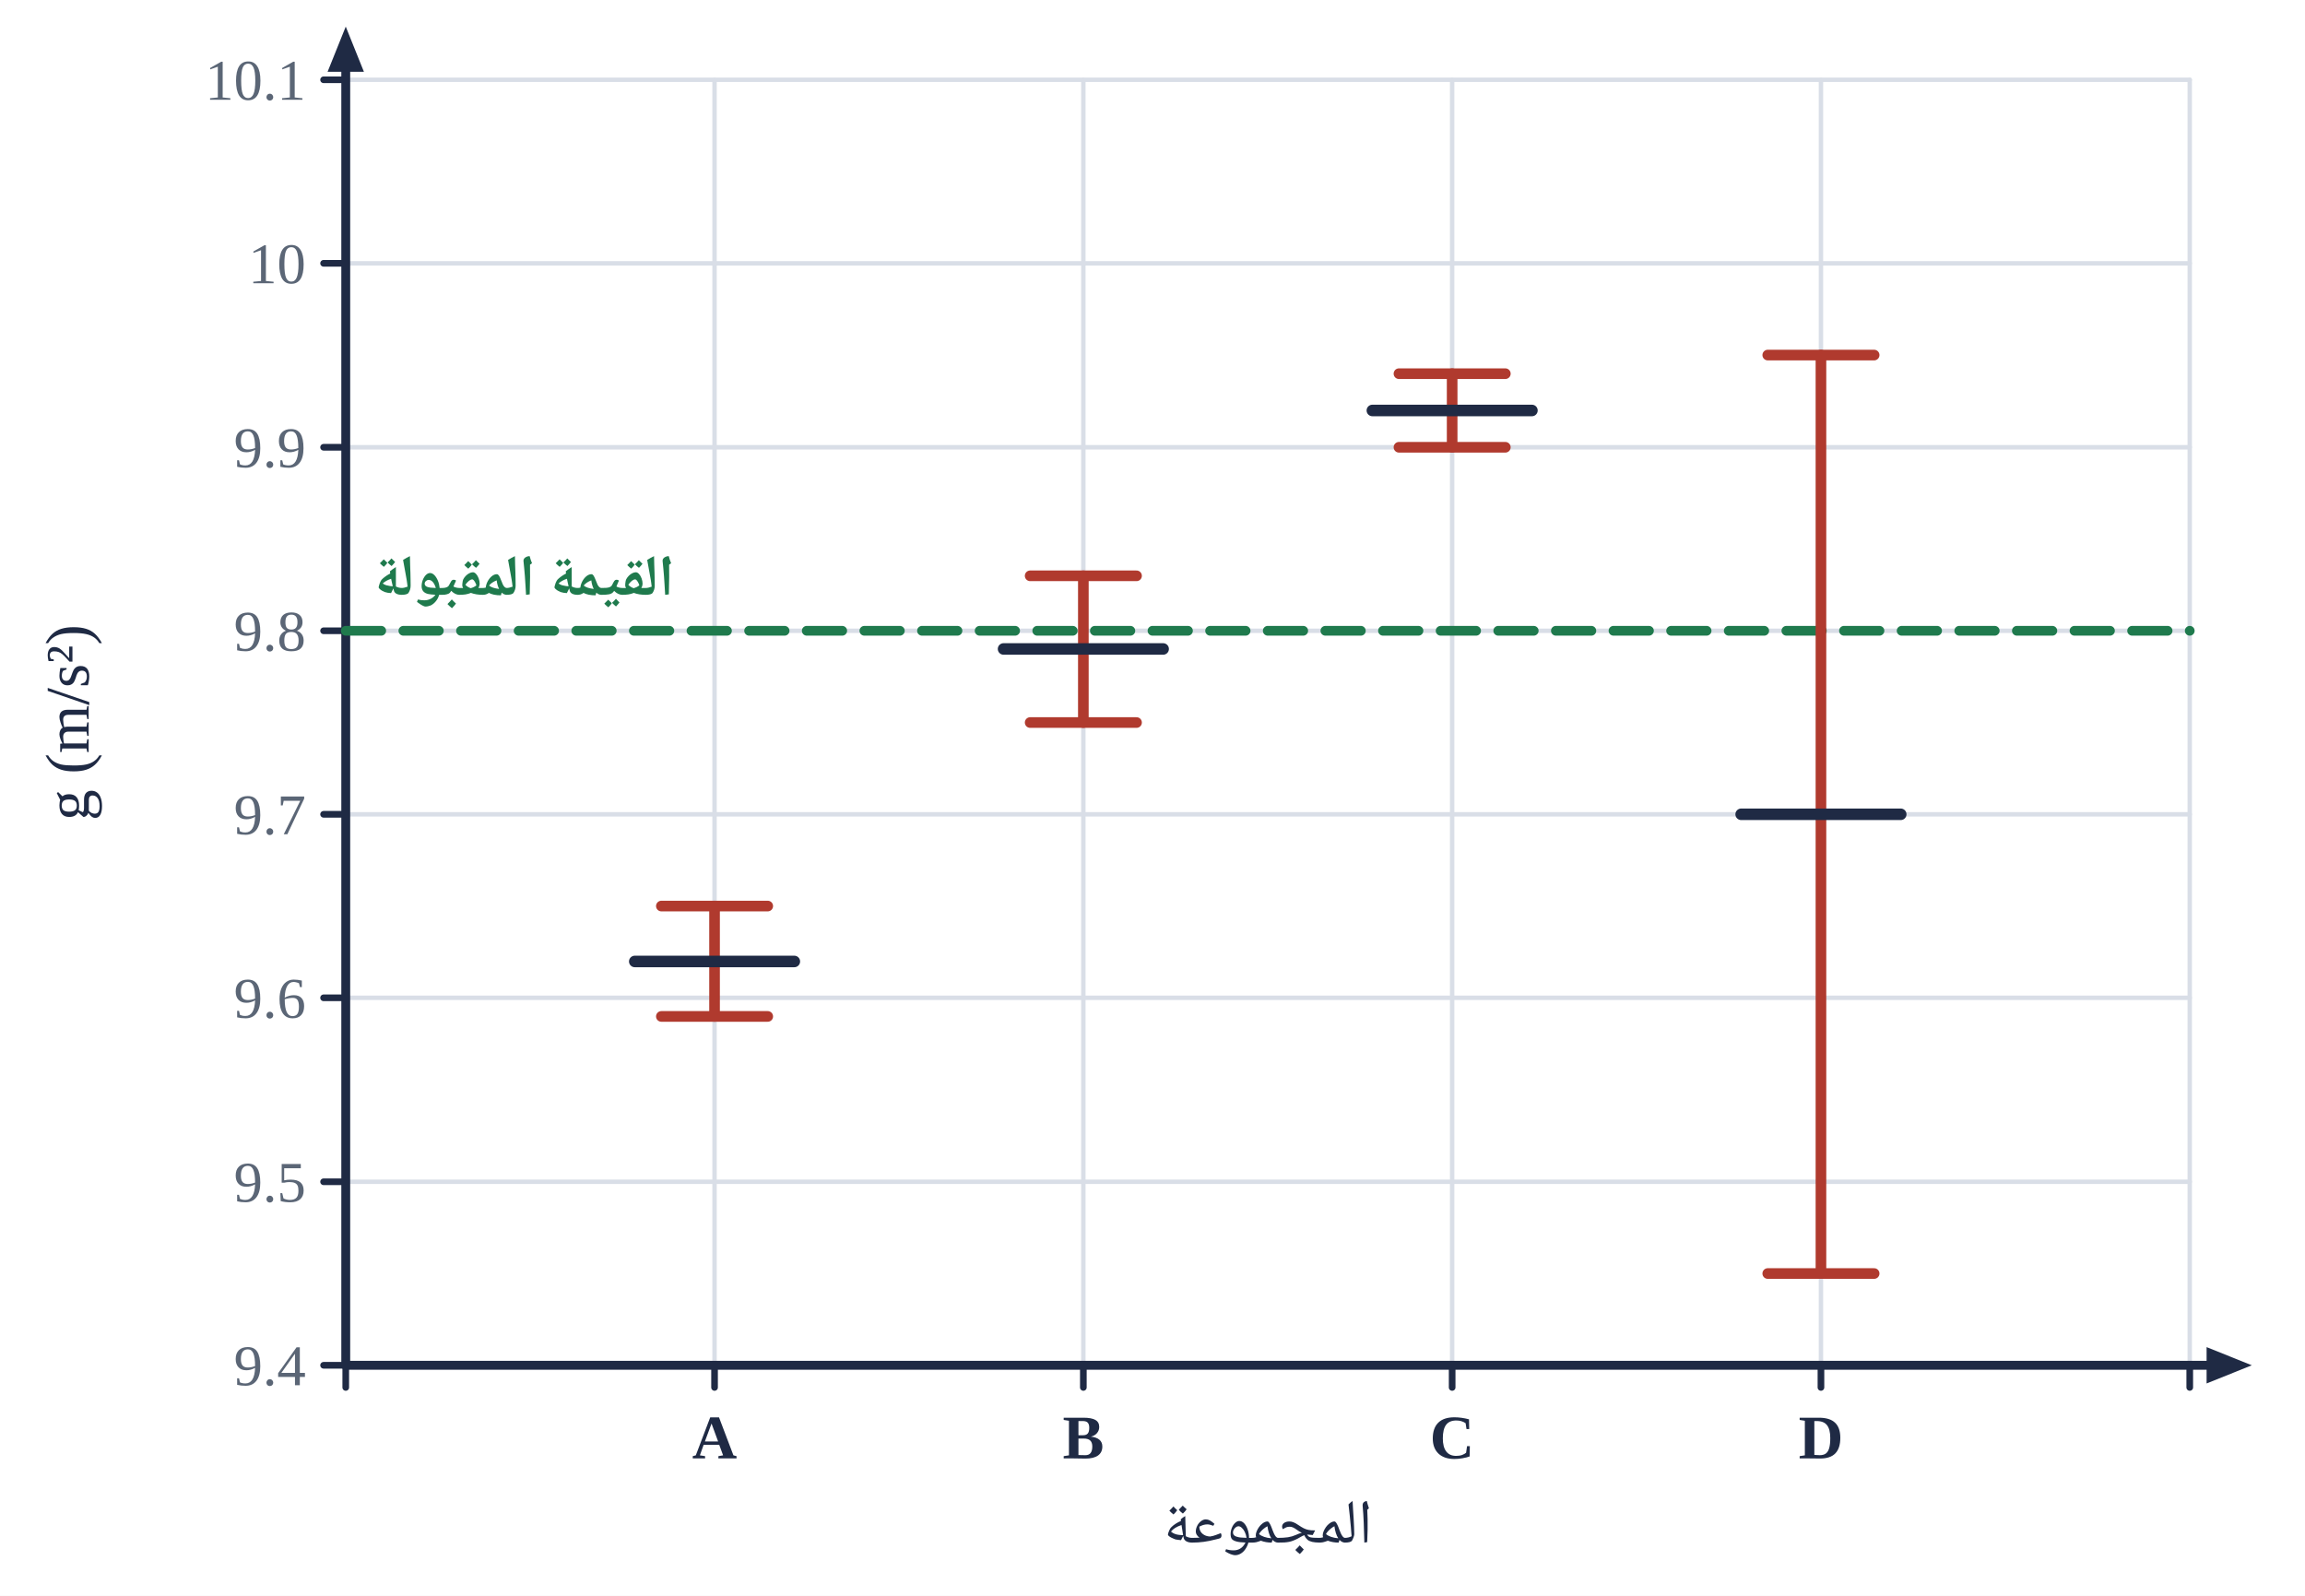
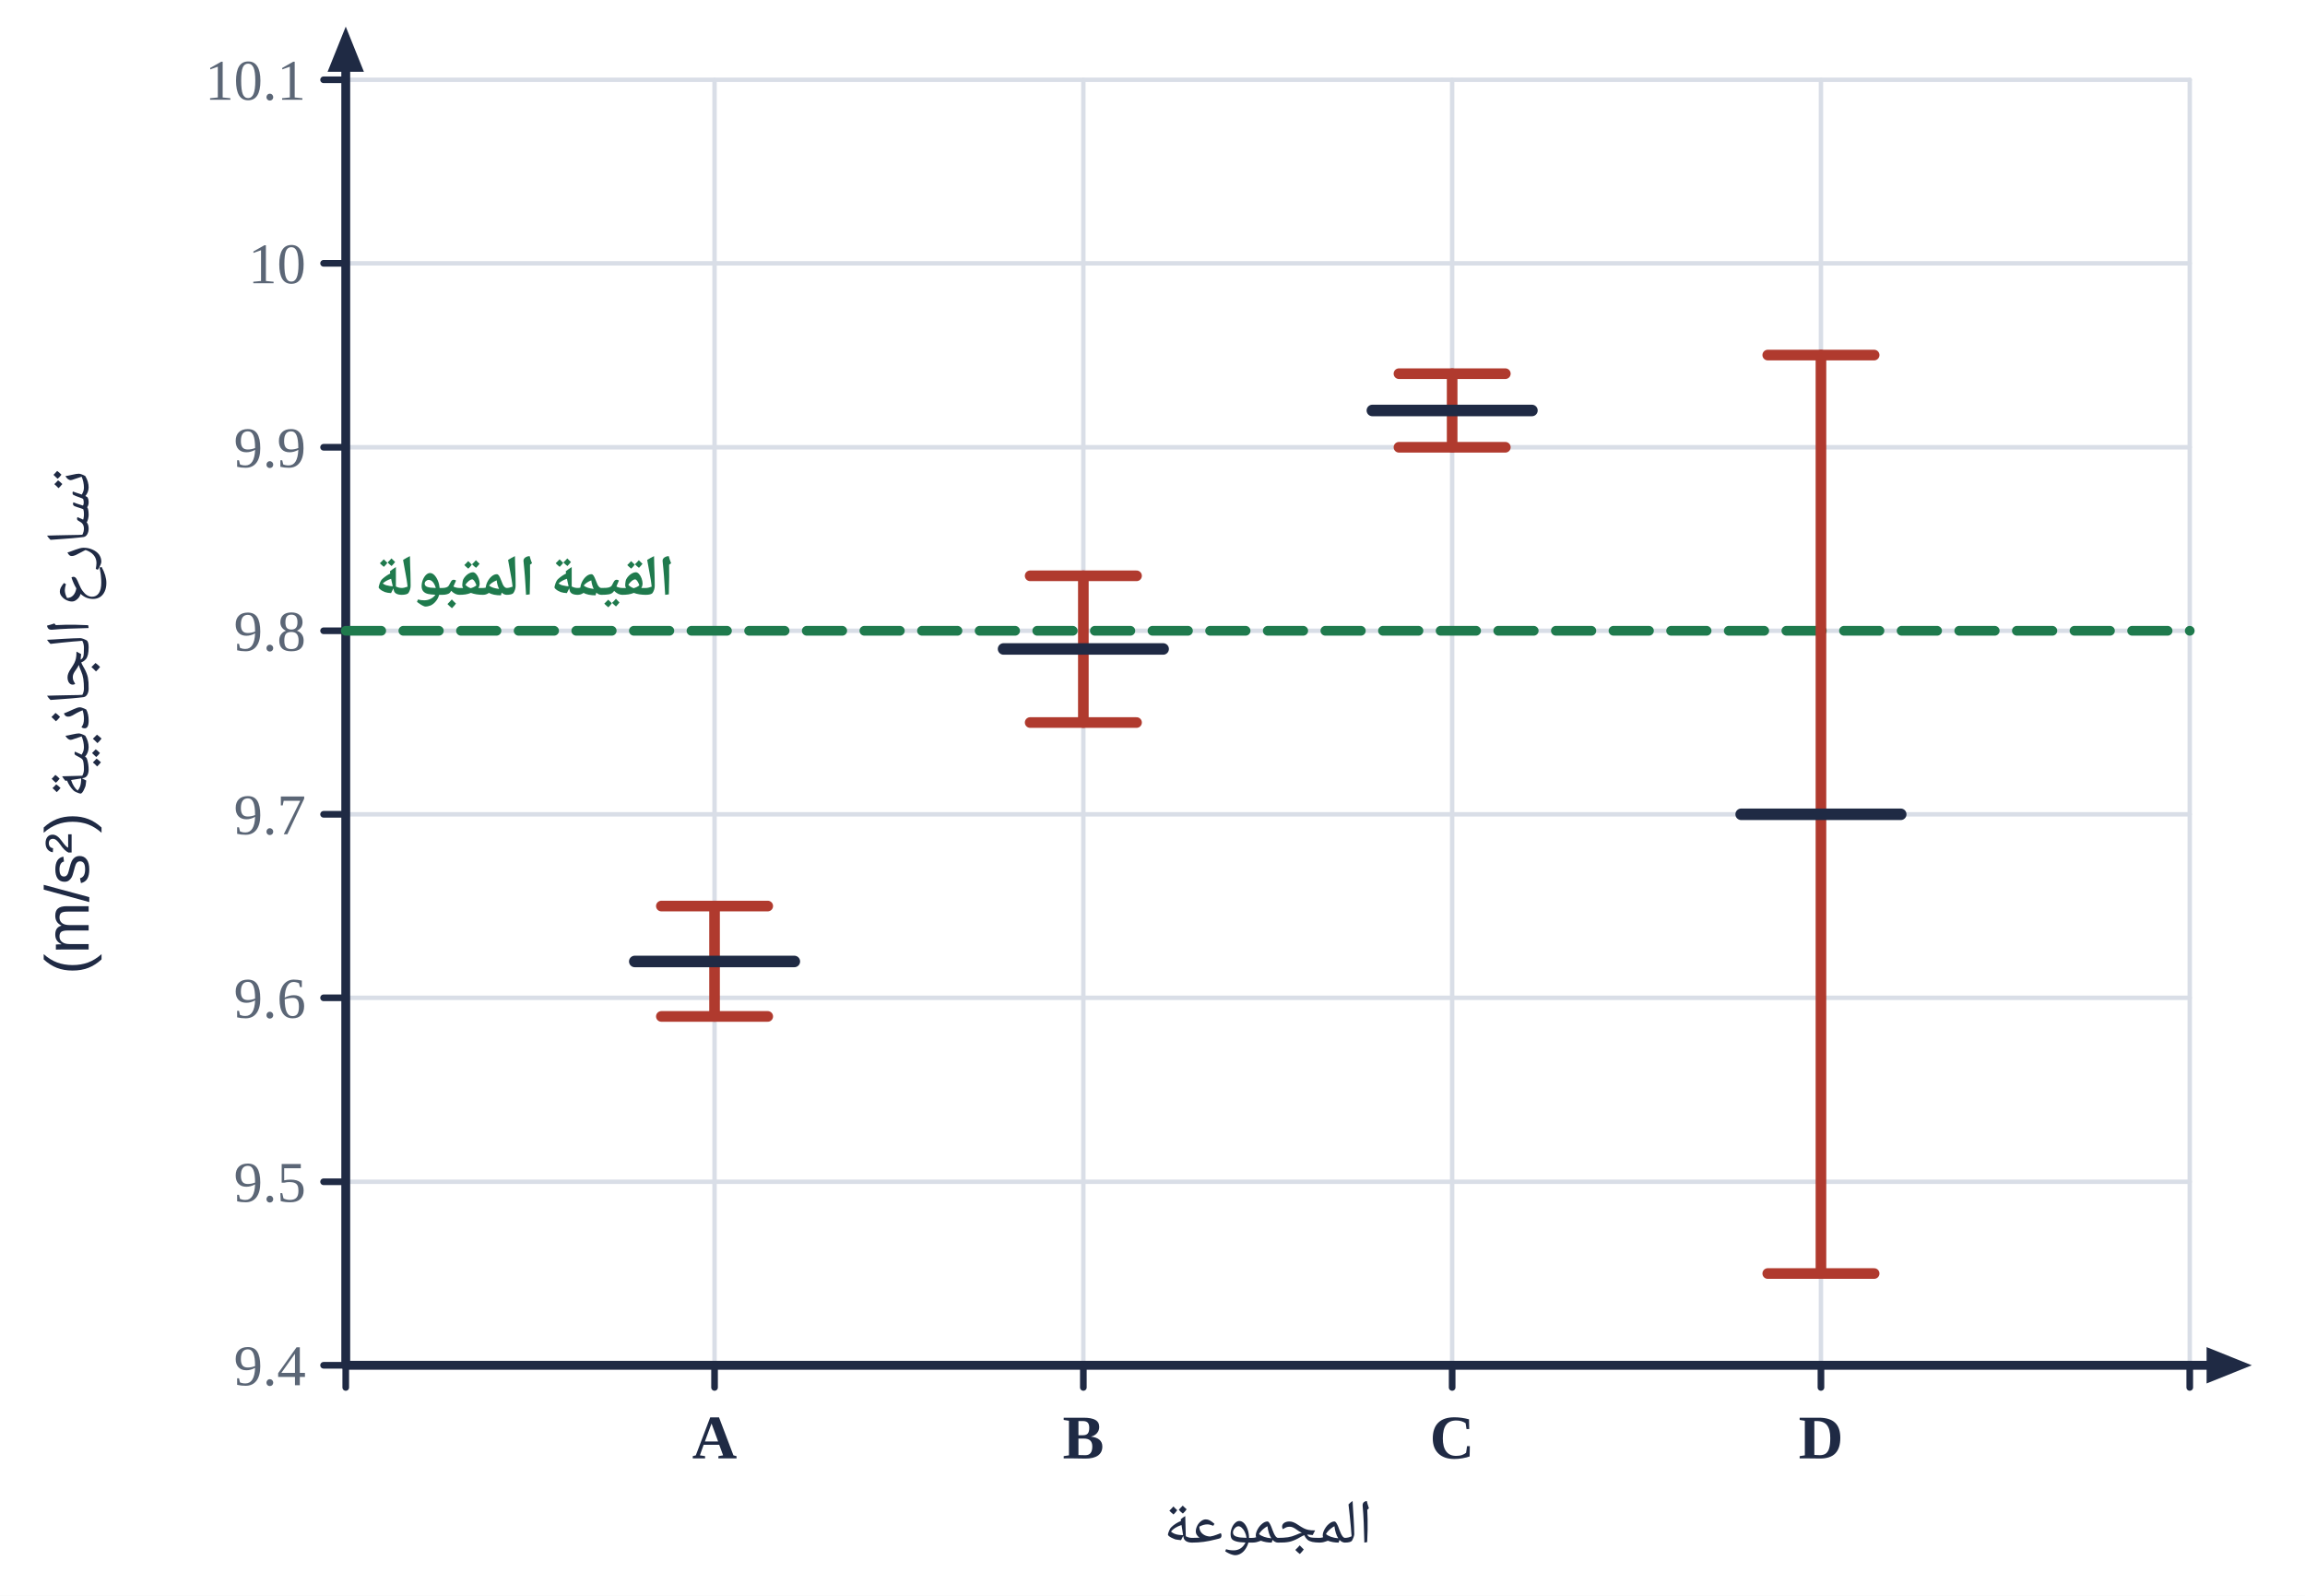
<svg xmlns="http://www.w3.org/2000/svg" viewBox="0 0 520 360" width="520" height="360">
  <rect width="520" height="360" fill="#fff" />
  <line x1="78.0" y1="18.0" x2="78.0" y2="308.0" stroke="#d9dee7" stroke-width="1" stroke-linecap="round" />
  <line x1="161.2" y1="18.0" x2="161.2" y2="308.0" stroke="#d9dee7" stroke-width="1" stroke-linecap="round" />
  <line x1="244.4" y1="18.0" x2="244.4" y2="308.0" stroke="#d9dee7" stroke-width="1" stroke-linecap="round" />
  <line x1="327.6" y1="18.0" x2="327.6" y2="308.0" stroke="#d9dee7" stroke-width="1" stroke-linecap="round" />
  <line x1="410.8" y1="18.0" x2="410.8" y2="308.0" stroke="#d9dee7" stroke-width="1" stroke-linecap="round" />
  <line x1="494.0" y1="18.0" x2="494.0" y2="308.0" stroke="#d9dee7" stroke-width="1" stroke-linecap="round" />
  <line x1="78.0" y1="308.0" x2="494.0" y2="308.0" stroke="#d9dee7" stroke-width="1" stroke-linecap="round" />
  <line x1="78.0" y1="266.6" x2="494.0" y2="266.6" stroke="#d9dee7" stroke-width="1" stroke-linecap="round" />
  <line x1="78.0" y1="225.1" x2="494.0" y2="225.1" stroke="#d9dee7" stroke-width="1" stroke-linecap="round" />
  <line x1="78.0" y1="183.7" x2="494.0" y2="183.7" stroke="#d9dee7" stroke-width="1" stroke-linecap="round" />
  <line x1="78.0" y1="142.3" x2="494.0" y2="142.3" stroke="#d9dee7" stroke-width="1" stroke-linecap="round" />
  <line x1="78.0" y1="100.9" x2="494.0" y2="100.9" stroke="#d9dee7" stroke-width="1" stroke-linecap="round" />
  <line x1="78.0" y1="59.4" x2="494.0" y2="59.4" stroke="#d9dee7" stroke-width="1" stroke-linecap="round" />
  <line x1="78.0" y1="18.0" x2="494.0" y2="18.0" stroke="#d9dee7" stroke-width="1" stroke-linecap="round" />
  <line x1="78.0" y1="308.0" x2="501.4" y2="308.0" stroke="#1f2a44" stroke-width="2" stroke-linecap="round" />
  <polygon points="508.0,308.0 497.8,312.1 497.8,303.9" fill="#1f2a44" />
  <line x1="78.0" y1="308.0" x2="78.0" y2="12.6" stroke="#1f2a44" stroke-width="2" stroke-linecap="round" />
  <polygon points="78.0,6.0 82.1,16.2 73.9,16.2" fill="#1f2a44" />
  <line x1="78.0" y1="308.0" x2="78.0" y2="313.0" stroke="#1f2a44" stroke-width="1.5" stroke-linecap="round" />
  <text x="78.0" y="327.0" text-anchor="middle" font-size="13" fill="#5b6676" font-weight="normal" font-family="'Times New Roman',Times,serif">0</text>
  <line x1="161.2" y1="308.0" x2="161.2" y2="313.0" stroke="#1f2a44" stroke-width="1.5" stroke-linecap="round" />
  <text x="161.2" y="327.0" text-anchor="middle" font-size="13" fill="#5b6676" font-weight="normal" font-family="'Times New Roman',Times,serif">1</text>
  <line x1="244.4" y1="308.0" x2="244.4" y2="313.0" stroke="#1f2a44" stroke-width="1.5" stroke-linecap="round" />
  <text x="244.4" y="327.0" text-anchor="middle" font-size="13" fill="#5b6676" font-weight="normal" font-family="'Times New Roman',Times,serif">2</text>
  <line x1="327.6" y1="308.0" x2="327.6" y2="313.0" stroke="#1f2a44" stroke-width="1.5" stroke-linecap="round" />
  <text x="327.6" y="327.0" text-anchor="middle" font-size="13" fill="#5b6676" font-weight="normal" font-family="'Times New Roman',Times,serif">3</text>
  <line x1="410.8" y1="308.0" x2="410.8" y2="313.0" stroke="#1f2a44" stroke-width="1.5" stroke-linecap="round" />
  <text x="410.8" y="327.0" text-anchor="middle" font-size="13" fill="#5b6676" font-weight="normal" font-family="'Times New Roman',Times,serif">4</text>
  <line x1="494.0" y1="308.0" x2="494.0" y2="313.0" stroke="#1f2a44" stroke-width="1.5" stroke-linecap="round" />
  <text x="494.0" y="327.0" text-anchor="middle" font-size="13" fill="#5b6676" font-weight="normal" font-family="'Times New Roman',Times,serif">5</text>
  <line x1="73.0" y1="308.0" x2="78.0" y2="308.0" stroke="#1f2a44" stroke-width="1.5" stroke-linecap="round" />
  <text x="69.0" y="312.5" text-anchor="end" font-size="13" fill="#5b6676" font-weight="normal" font-family="'Times New Roman',Times,serif">9.4</text>
  <line x1="73.0" y1="266.6" x2="78.0" y2="266.6" stroke="#1f2a44" stroke-width="1.5" stroke-linecap="round" />
  <text x="69.0" y="271.1" text-anchor="end" font-size="13" fill="#5b6676" font-weight="normal" font-family="'Times New Roman',Times,serif">9.5</text>
  <line x1="73.0" y1="225.1" x2="78.0" y2="225.1" stroke="#1f2a44" stroke-width="1.5" stroke-linecap="round" />
  <text x="69.0" y="229.6" text-anchor="end" font-size="13" fill="#5b6676" font-weight="normal" font-family="'Times New Roman',Times,serif">9.6</text>
  <line x1="73.0" y1="183.7" x2="78.0" y2="183.7" stroke="#1f2a44" stroke-width="1.5" stroke-linecap="round" />
  <text x="69.0" y="188.2" text-anchor="end" font-size="13" fill="#5b6676" font-weight="normal" font-family="'Times New Roman',Times,serif">9.7</text>
  <line x1="73.0" y1="142.3" x2="78.0" y2="142.3" stroke="#1f2a44" stroke-width="1.5" stroke-linecap="round" />
  <text x="69.0" y="146.8" text-anchor="end" font-size="13" fill="#5b6676" font-weight="normal" font-family="'Times New Roman',Times,serif">9.8</text>
  <line x1="73.0" y1="100.9" x2="78.0" y2="100.9" stroke="#1f2a44" stroke-width="1.5" stroke-linecap="round" />
  <text x="69.0" y="105.4" text-anchor="end" font-size="13" fill="#5b6676" font-weight="normal" font-family="'Times New Roman',Times,serif">9.9</text>
  <line x1="73.0" y1="59.4" x2="78.0" y2="59.4" stroke="#1f2a44" stroke-width="1.5" stroke-linecap="round" />
  <text x="69.0" y="63.9" text-anchor="end" font-size="13" fill="#5b6676" font-weight="normal" font-family="'Times New Roman',Times,serif">10</text>
  <line x1="73.0" y1="18.0" x2="78.0" y2="18.0" stroke="#1f2a44" stroke-width="1.5" stroke-linecap="round" />
  <text x="69.0" y="22.5" text-anchor="end" font-size="13" fill="#5b6676" font-weight="normal" font-family="'Times New Roman',Times,serif">10.1</text>
  <text x="286.0" y="348.0" text-anchor="middle" font-size="14" fill="#1f2a44" font-weight="normal" font-family="'IBM Plex Sans Arabic','Noto Naskh Arabic',Tahoma,Arial,sans-serif" direction="rtl">المجموعة</text>
-   <text x="20.0" y="163.0" text-anchor="middle" font-size="14" fill="#1f2a44" font-weight="normal" font-family="'Times New Roman',Times,serif" transform="rotate(-90 20 163.0)">g (m/s²)</text>
+   <text x="20.0" y="163.0" text-anchor="middle" font-size="14" fill="#1f2a44" font-weight="normal" font-family="'IBM Plex Sans Arabic','Noto Naskh Arabic',Tahoma,Arial,sans-serif" direction="rtl" transform="rotate(-90 20 163.0)">تسارع الجاذبية (m/s²)</text>
  <line x1="78.0" y1="142.3" x2="494.0" y2="142.3" stroke="#1f7a4d" stroke-width="2.2" stroke-linecap="round" stroke-dasharray="8 5" />
  <text x="84.0" y="134.3" text-anchor="end" font-size="13" fill="#1f7a4d" font-weight="bold" font-family="'IBM Plex Sans Arabic','Noto Naskh Arabic',Tahoma,Arial,sans-serif" direction="rtl">القيمة المقبولة</text>
  <line x1="161.2" y1="229.3" x2="161.2" y2="204.4" stroke="#b03a2e" stroke-width="2.4" stroke-linecap="round" />
  <line x1="149.2" y1="229.3" x2="173.2" y2="229.3" stroke="#b03a2e" stroke-width="2.4" stroke-linecap="round" />
  <line x1="149.2" y1="204.4" x2="173.2" y2="204.4" stroke="#b03a2e" stroke-width="2.4" stroke-linecap="round" />
  <line x1="143.2" y1="216.9" x2="179.2" y2="216.9" stroke="#1f2a44" stroke-width="2.6" stroke-linecap="round" />
  <line x1="244.4" y1="163.0" x2="244.4" y2="129.9" stroke="#b03a2e" stroke-width="2.4" stroke-linecap="round" />
  <line x1="232.4" y1="163.0" x2="256.4" y2="163.0" stroke="#b03a2e" stroke-width="2.4" stroke-linecap="round" />
  <line x1="232.4" y1="129.9" x2="256.4" y2="129.9" stroke="#b03a2e" stroke-width="2.4" stroke-linecap="round" />
  <line x1="226.4" y1="146.4" x2="262.4" y2="146.4" stroke="#1f2a44" stroke-width="2.6" stroke-linecap="round" />
  <line x1="327.6" y1="100.9" x2="327.6" y2="84.3" stroke="#b03a2e" stroke-width="2.4" stroke-linecap="round" />
  <line x1="315.6" y1="100.9" x2="339.6" y2="100.9" stroke="#b03a2e" stroke-width="2.4" stroke-linecap="round" />
  <line x1="315.6" y1="84.3" x2="339.6" y2="84.3" stroke="#b03a2e" stroke-width="2.4" stroke-linecap="round" />
  <line x1="309.6" y1="92.6" x2="345.6" y2="92.6" stroke="#1f2a44" stroke-width="2.6" stroke-linecap="round" />
  <line x1="410.8" y1="287.3" x2="410.8" y2="80.1" stroke="#b03a2e" stroke-width="2.4" stroke-linecap="round" />
  <line x1="398.8" y1="287.3" x2="422.8" y2="287.3" stroke="#b03a2e" stroke-width="2.4" stroke-linecap="round" />
  <line x1="398.8" y1="80.1" x2="422.8" y2="80.1" stroke="#b03a2e" stroke-width="2.4" stroke-linecap="round" />
  <line x1="392.8" y1="183.7" x2="428.8" y2="183.7" stroke="#1f2a44" stroke-width="2.6" stroke-linecap="round" />
  <rect x="70.0" y="314.0" width="432.0" height="20" fill="#fff" />
  <text x="161.2" y="329.0" text-anchor="middle" font-size="14" fill="#1f2a44" font-weight="bold" font-family="'Times New Roman',Times,serif">A</text>
  <text x="244.4" y="329.0" text-anchor="middle" font-size="14" fill="#1f2a44" font-weight="bold" font-family="'Times New Roman',Times,serif">B</text>
  <text x="327.6" y="329.0" text-anchor="middle" font-size="14" fill="#1f2a44" font-weight="bold" font-family="'Times New Roman',Times,serif">C</text>
  <text x="410.8" y="329.0" text-anchor="middle" font-size="14" fill="#1f2a44" font-weight="bold" font-family="'Times New Roman',Times,serif">D</text>
</svg>
